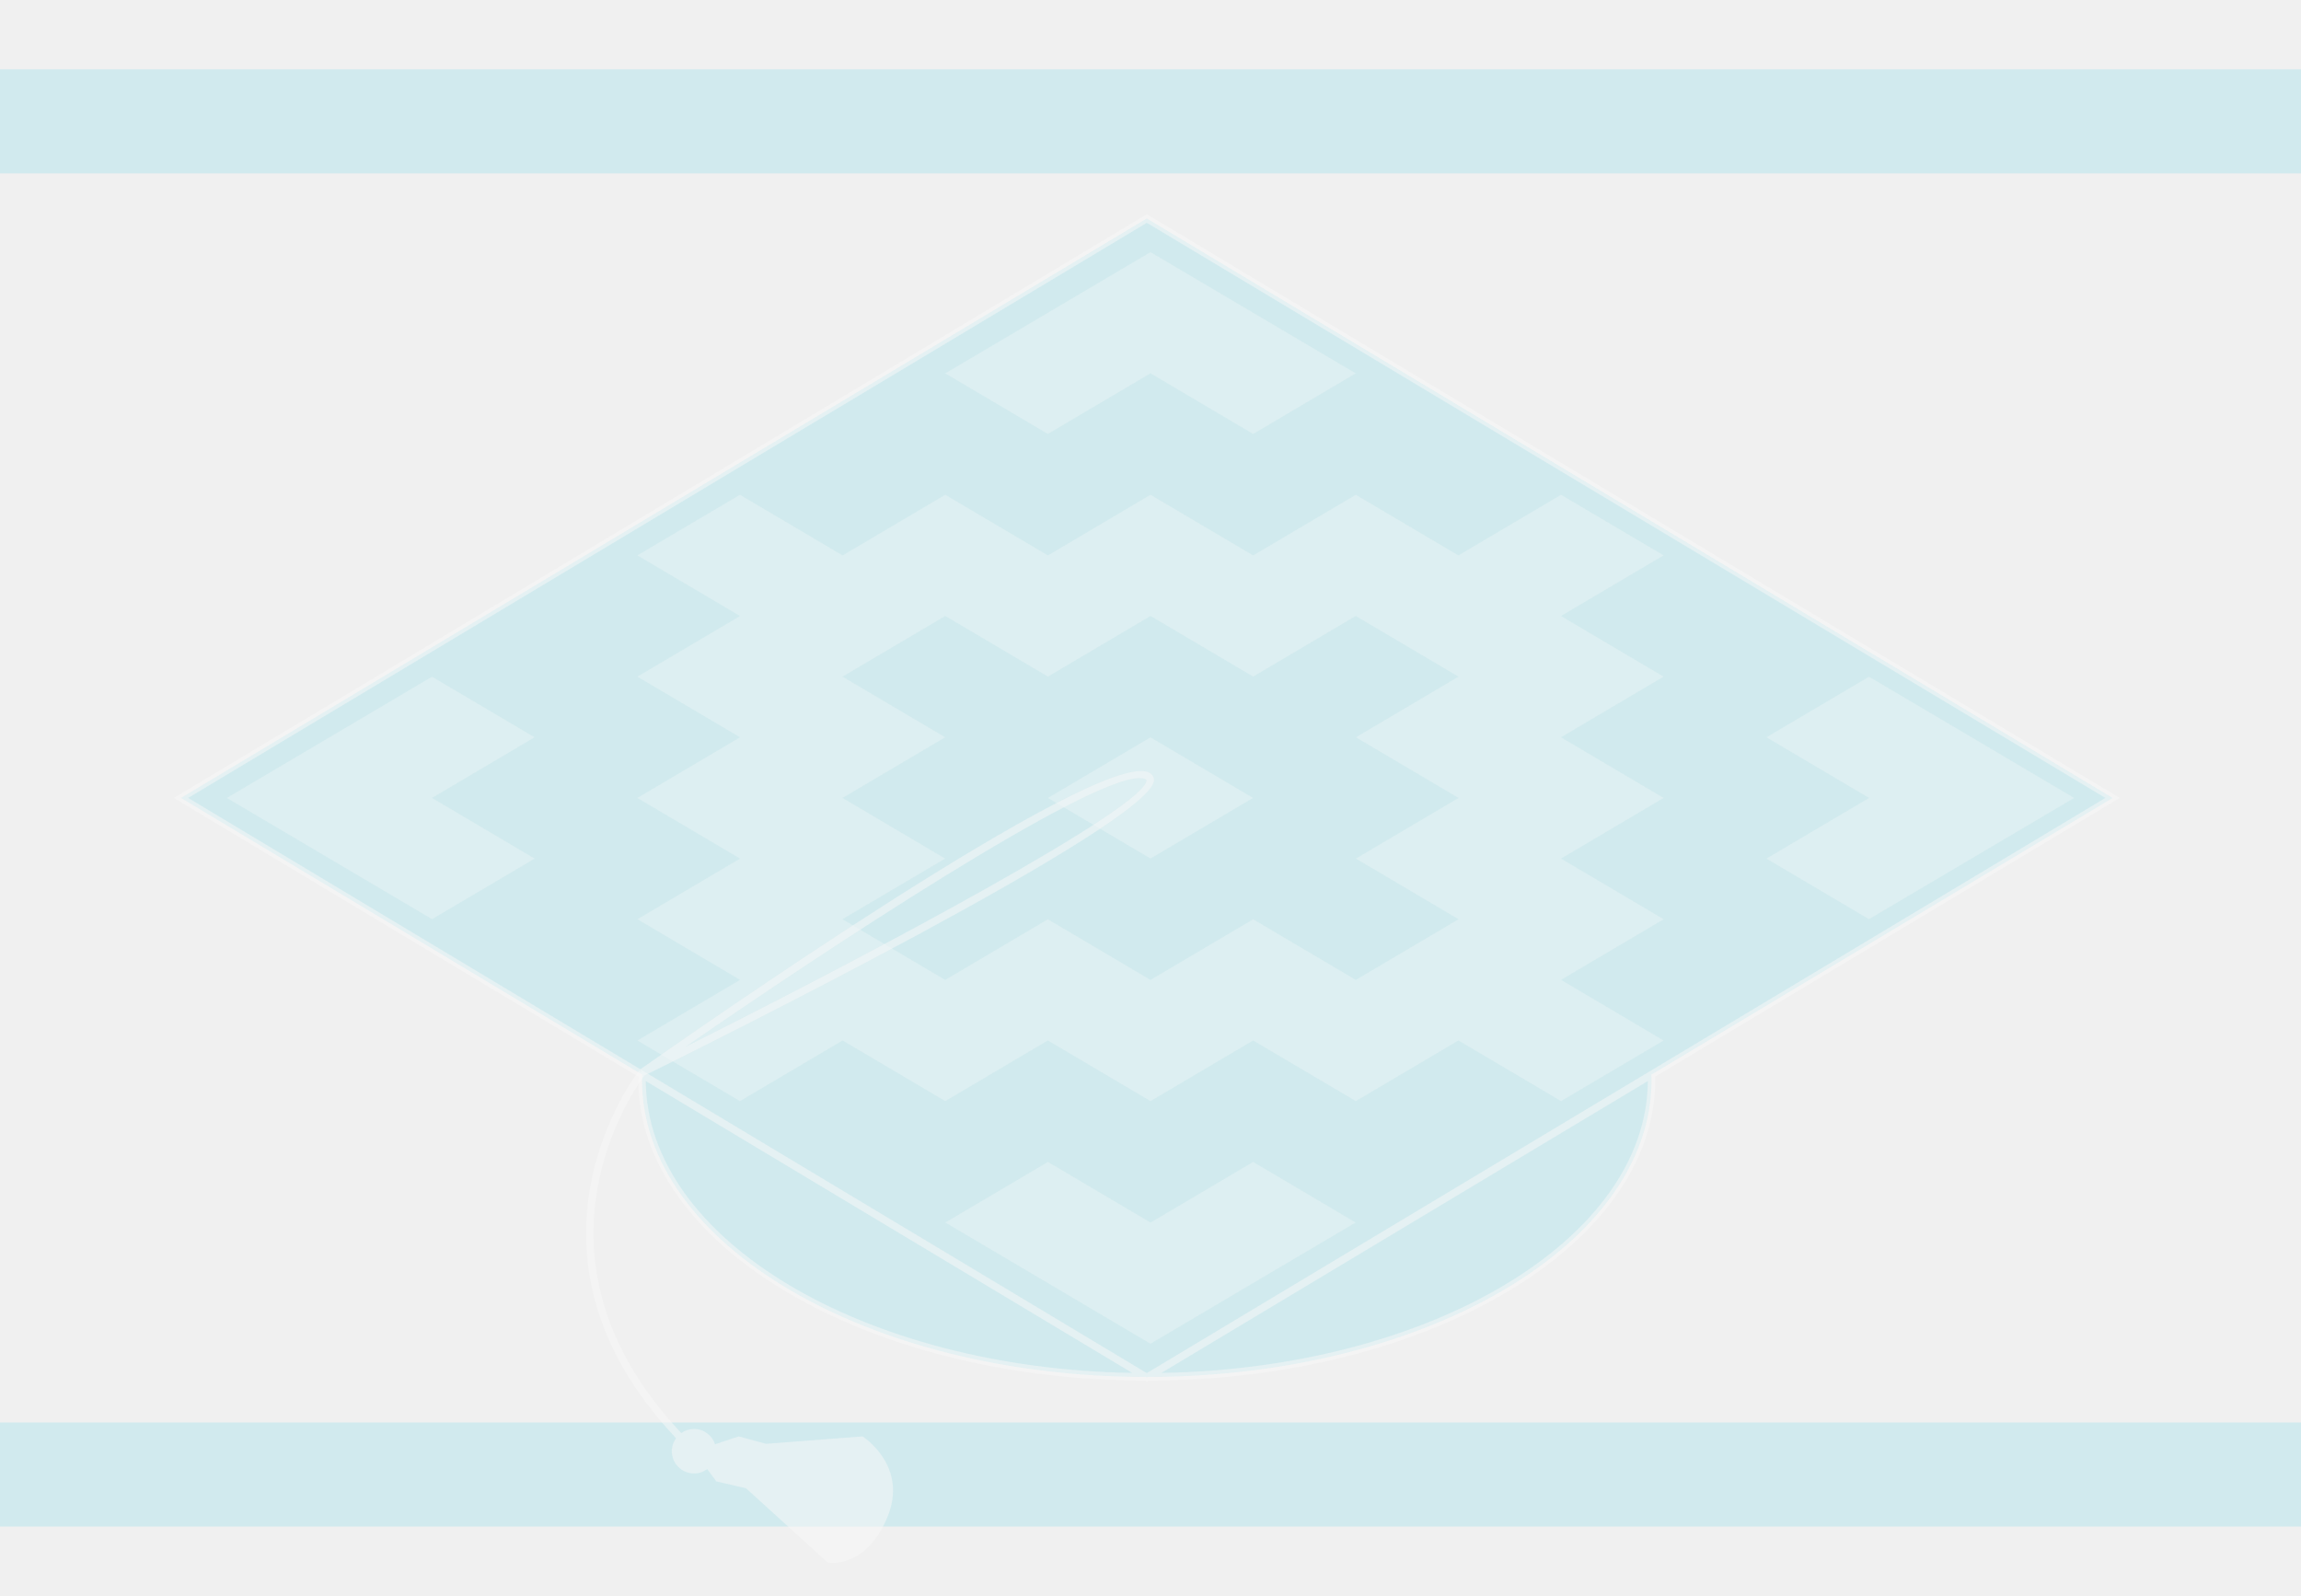
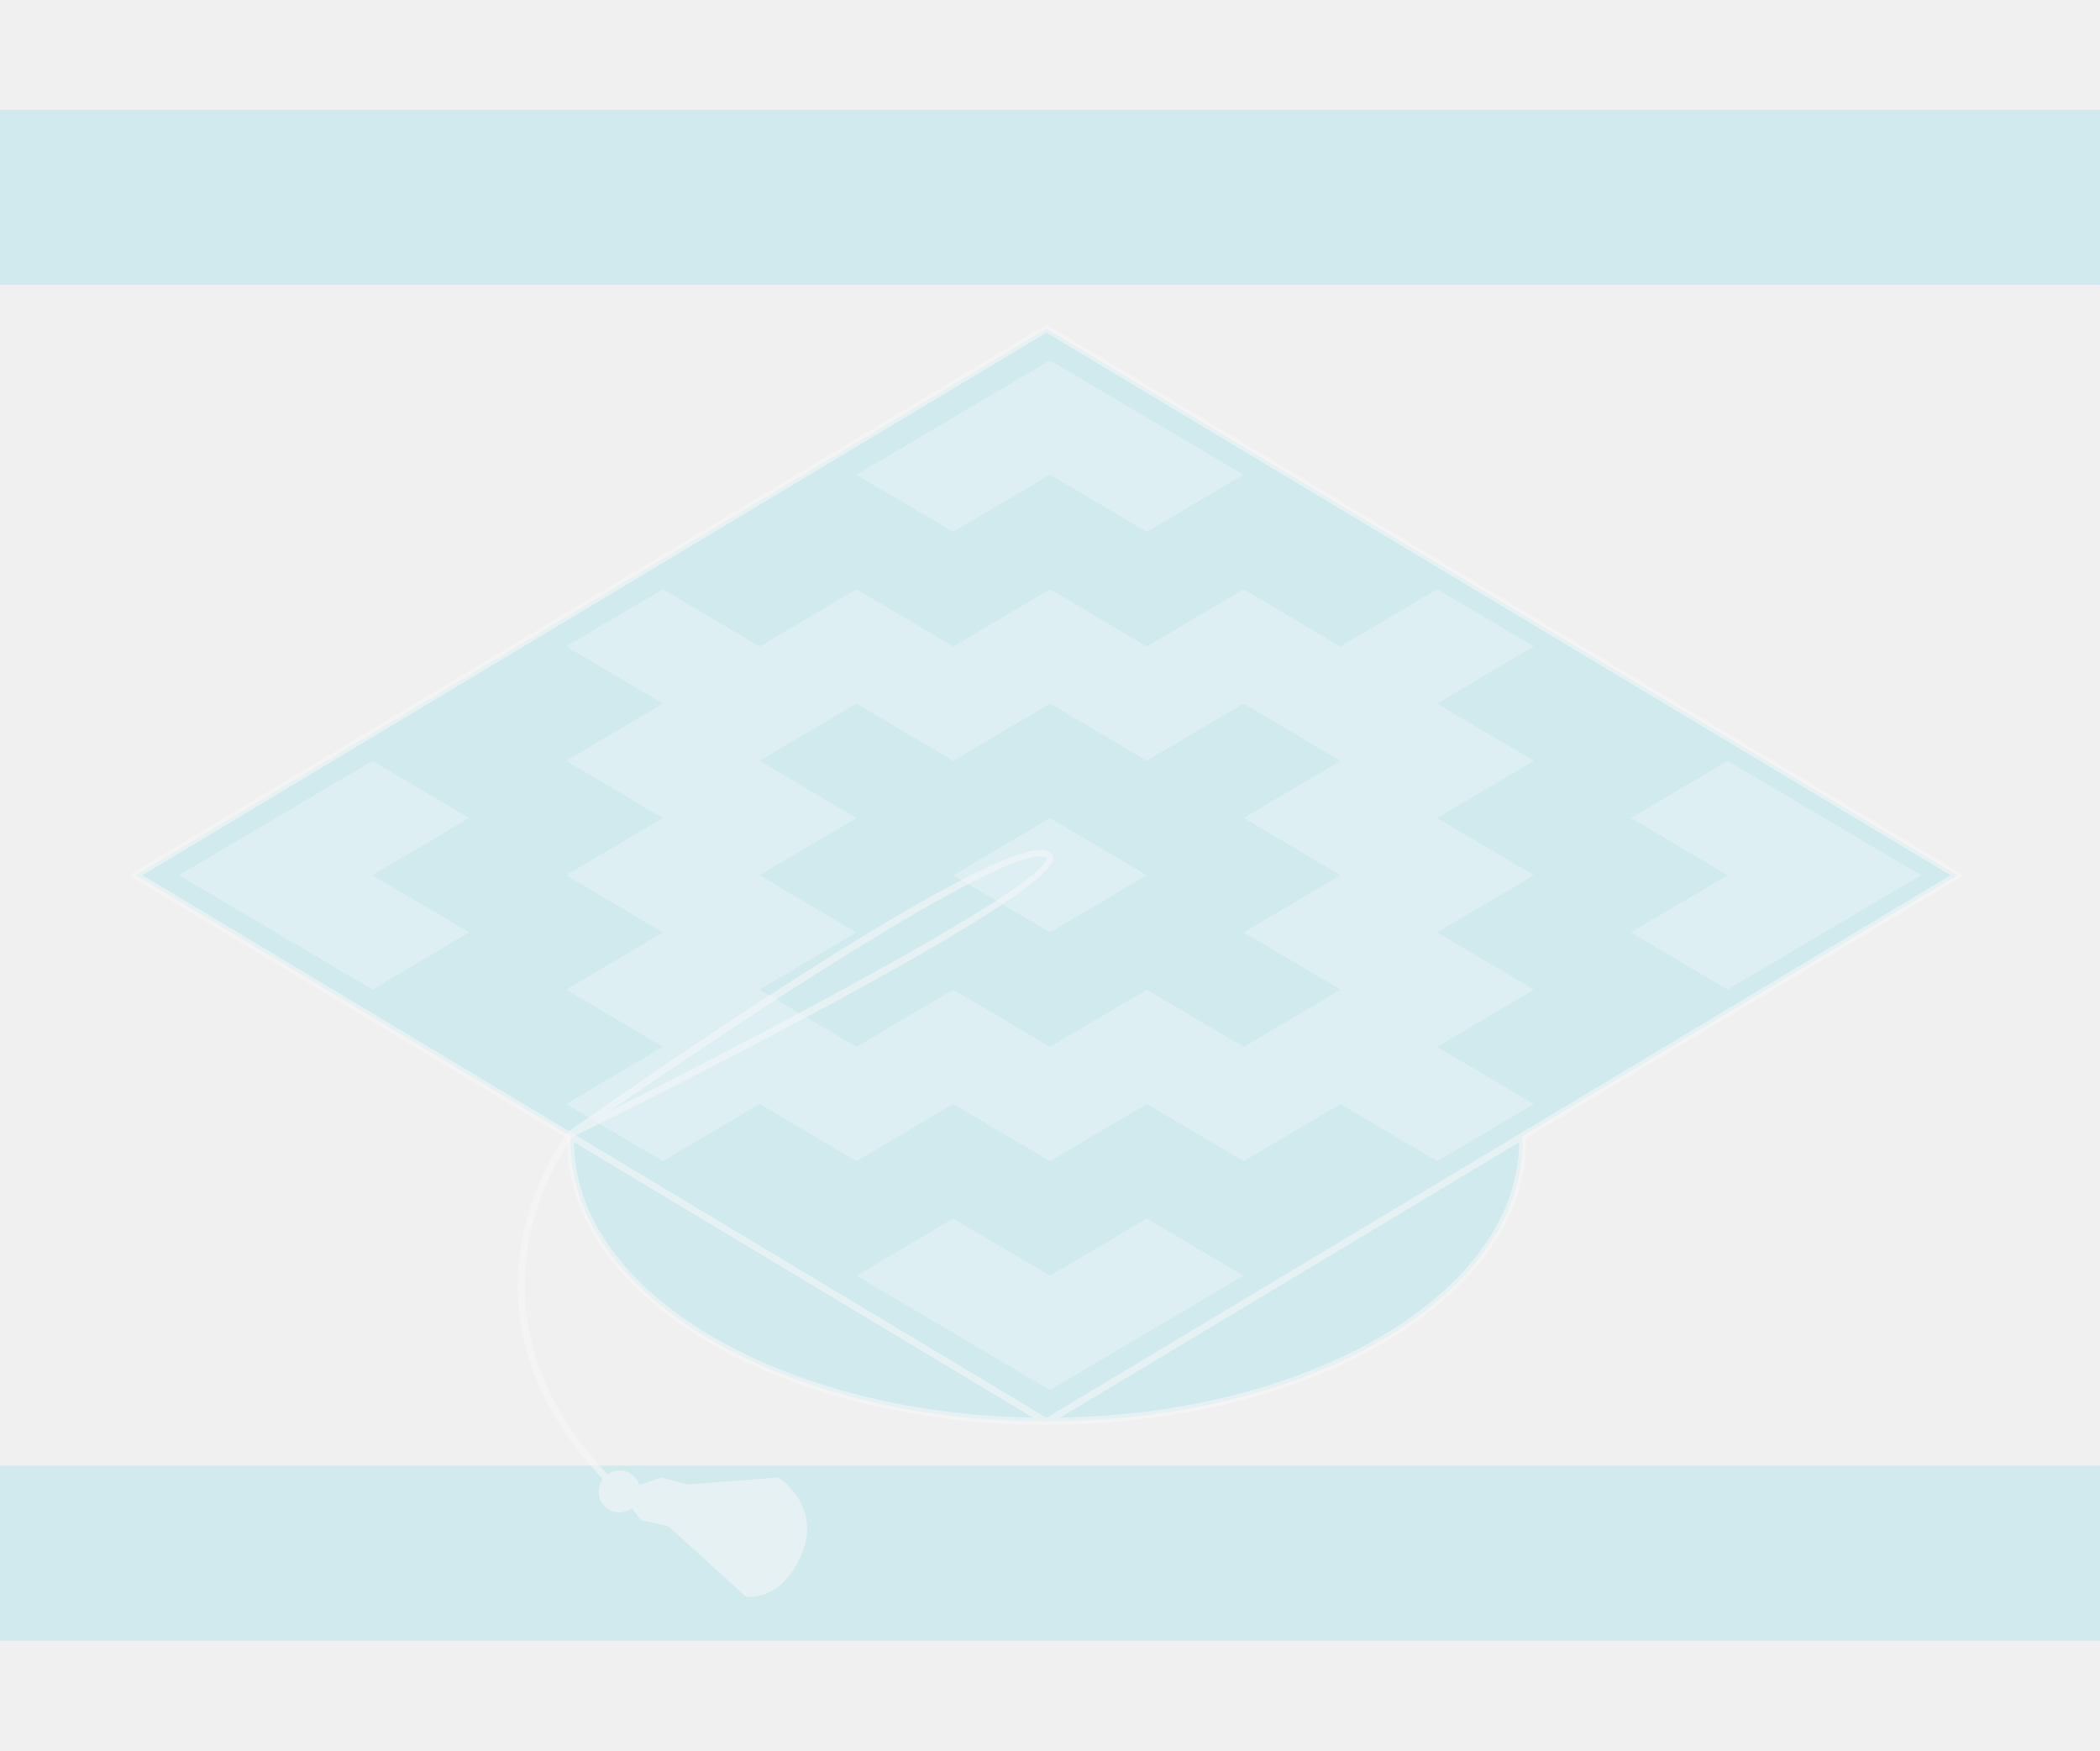
- <svg xmlns="http://www.w3.org/2000/svg" width="155" height="107.5" viewBox="0 0 310 215" opacity="0.5">
+ <svg xmlns="http://www.w3.org/2000/svg" width="150" height="125" viewBox="0 0 300 250" opacity="0.5">
  <style type="text/css">
		.st0{opacity:0.5;fill:#74D7E7;}
		.st1{opacity:0.5;}
		.st2{fill:#DFF6F9;}
		.st3{opacity:0.5;fill:#FFFFFF;}
	</style>
-   <path class="st0" d="M310,23.36H0V9.34h310V23.36z M310,205.66H0v-14.02h310V205.66z" />
-   <path class="st0" d="M284.61,107.5L154.5,29.44L24.39,107.5l62.14,37.28c-0.01,0.24-0.03,0.48-0.03,0.72   c0,22.07,30.39,39.96,67.89,40l0.11,0.07l0.11-0.07c37.5-0.04,67.89-17.93,67.89-40c0-0.24-0.02-0.48-0.03-0.72L284.61,107.5z" />
+   <path class="st0" d="M300,234.32H0v-25h300V234.32z M300,40.68H0v-25h300V40.68z" />
+   <path class="st0" d="M279.61,125L149.5,46.94L19.39,125l62.14,37.28c-0.01,0.24-0.03,0.48-0.03,0.72c0,22.07,30.39,39.96,67.89,40   l0.11,0.07l0.11-0.07c37.5-0.04,67.89-17.93,67.89-40c0-0.24-0.02-0.48-0.03-0.72L279.61,125z" />
  <g class="st1">
-     <polygon class="st2" points="265.63,99.33 251.8,91.16 237.97,99.33 251.8,107.5 237.97,115.67 251.79,123.84 265.62,115.67     279.45,107.5  " />
-     <polygon class="st2" points="72.03,99.33 58.2,91.16 44.38,99.33 30.55,107.5 44.38,115.67 58.21,123.84 72.04,115.67 58.21,107.5      " />
-     <path class="st2" d="M210.32,115.67l13.82-8.17l-13.83-8.17l13.83-8.17l-13.83-8.17l13.83-8.17l-13.83-8.17l-13.83,8.17    l-13.82-8.17l-13.83,8.17L155,66.65l-13.82,8.17l-13.83-8.17l-13.83,8.17l-13.83-8.17l-13.83,8.17l13.83,8.17l-13.83,8.17    l13.83,8.17l-13.83,8.17l13.83,8.17l-13.82,8.17l13.82,8.17l-13.83,8.17l13.83,8.17l13.83-8.17l13.83,8.17l13.82-8.17l13.83,8.17    l13.83-8.17l13.83,8.17l13.83-8.17l13.82,8.17l13.83-8.17l-13.82-8.17l13.83-8.17L210.32,115.67z M182.66,132.01l-13.83-8.17    L155,132.01l-13.83-8.17l-13.83,8.17l-13.83-8.17l13.83-8.17l-13.82-8.17l13.83-8.17l-13.83-8.17l13.83-8.17l13.83,8.17l13.83-8.17    l13.82,8.17l13.82-8.17l13.83,8.17l-13.82,8.17l13.83,8.17l-13.83,8.17l13.83,8.17L182.66,132.01z" />
-     <polygon class="st2" points="155,50.3 168.83,58.47 182.66,50.3 168.83,42.13 155,33.96 141.17,42.13 127.34,50.3 141.17,58.47      " />
-     <polygon class="st2" points="155.01,164.7 141.18,156.53 127.35,164.7 141.18,172.87 155,181.04 168.83,172.86 182.65,164.7     168.83,156.53  " />
-     <polygon class="st2" points="141.17,107.5 155,115.67 168.83,107.5 155,99.33  " />
+     <polygon class="st2" points="260.63,116.83 246.8,108.66 232.97,116.83 246.8,125 232.97,133.17 246.79,141.34 260.62,133.17     274.45,125  " />
+     <polygon class="st2" points="67.03,116.83 53.2,108.66 39.38,116.83 25.55,125 39.38,133.17 53.21,141.34 67.04,133.17 53.21,125      " />
+     <path class="st2" d="M205.32,133.17l13.82-8.17l-13.83-8.17l13.83-8.17l-13.83-8.17l13.83-8.17l-13.83-8.17l-13.83,8.17    l-13.82-8.17l-13.83,8.17L150,84.15l-13.82,8.17l-13.83-8.17l-13.83,8.17l-13.83-8.17l-13.83,8.17l13.83,8.17l-13.83,8.17    l13.83,8.17L80.86,125l13.83,8.17l-13.82,8.17l13.82,8.17l-13.83,8.17l13.83,8.17l13.83-8.17l13.83,8.17l13.82-8.17l13.83,8.17    l13.83-8.17l13.83,8.17l13.83-8.17l13.82,8.17l13.83-8.17l-13.82-8.17l13.83-8.17L205.32,133.17z M177.66,149.51l-13.83-8.17    L150,149.51l-13.83-8.17l-13.83,8.17l-13.83-8.17l13.83-8.17L108.52,125l13.83-8.17l-13.83-8.17l13.83-8.17l13.83,8.17l13.83-8.17    l13.82,8.17l13.82-8.17l13.83,8.17l-13.82,8.17l13.83,8.17l-13.83,8.17l13.83,8.17L177.66,149.51z" />
+     <polygon class="st2" points="150,67.8 163.83,75.97 177.66,67.8 163.83,59.63 150,51.46 136.17,59.63 122.34,67.8 136.17,75.97      " />
+     <polygon class="st2" points="150.01,182.2 136.18,174.03 122.35,182.2 136.18,190.37 150,198.54 163.83,190.36 177.65,182.2     163.83,174.03  " />
+     <polygon class="st2" points="136.17,125 150,133.17 163.83,125 150,116.83  " />
  </g>
-   <path class="st3" d="M285.58,107.5L154.76,29.01l-0.26-0.15L23.42,107.5l62.6,37.56c-0.01,0.15-0.02,0.29-0.02,0.44   c0,22.28,30.59,40.42,68.25,40.5l0.25,0.15l0.25-0.15c37.66-0.08,68.25-18.21,68.25-40.5c0-0.15-0.01-0.29-0.02-0.44L285.58,107.5z   M154.5,30.02l129.14,77.48L154.5,184.98L25.36,107.5L154.5,30.02z M87.01,145.65l65.52,39.31   C116.31,184.35,87.14,166.97,87.01,145.65z M156.48,184.96l65.52-39.31C221.86,166.97,192.69,184.35,156.48,184.96z" />
-   <path class="st3" d="M86.83,144.9c7.5-3.7,68.79-34.13,68.64-39.83c-0.01-0.26-0.12-0.75-0.76-1.03   c-7.06-3.02-62.22,35.63-68.49,40.05l0.2,0.34l-0.3-0.24c-0.2,0.25-18.91,24.3,4.96,49.57c-0.36,0.49-0.57,1.09-0.57,1.75   c0,1.66,1.34,3,3,3c0.67,0,1.28-0.22,1.77-0.59l1.23,1.66l4,0.93l11,10c0,0,5,1,8-6s-3.3-11-3.3-11l-13.01,1l-3.69-1l-3.17,1.06   c-0.4-1.19-1.51-2.06-2.83-2.06c-0.64,0-1.23,0.2-1.72,0.55C69.24,169.16,85.65,146.45,86.83,144.9z M153.52,104.83   c0.31,0,0.57,0.04,0.78,0.13c0.16,0.07,0.16,0.11,0.16,0.13c0.09,3.55-35.84,22.78-62.13,35.95   C111.12,128.05,146.25,104.83,153.52,104.83z" />
+   <path class="st3" d="M280.58,125L149.76,46.51l-0.26-0.15L18.42,125l62.6,37.56C81.01,162.71,81,162.85,81,163   c0,22.28,30.59,40.42,68.25,40.5l0.25,0.15l0.25-0.15C187.41,203.42,218,185.28,218,163c0-0.15-0.01-0.29-0.02-0.44L280.58,125z   M149.5,47.52L278.64,125L149.5,202.48L20.36,125L149.5,47.52z M82.01,163.15l65.52,39.31C111.31,201.85,82.14,184.47,82.01,163.15z   M151.48,202.46l65.52-39.31C216.86,184.47,187.69,201.85,151.48,202.46z" />
+   <path class="st3" d="M81.83,162.4c7.5-3.7,68.79-34.13,68.64-39.83c-0.01-0.26-0.12-0.75-0.76-1.03   c-7.06-3.02-62.22,35.63-68.49,40.05l0.2,0.34l-0.3-0.24c-0.2,0.25-18.91,24.3,4.96,49.57c-0.36,0.49-0.57,1.09-0.57,1.75   c0,1.66,1.34,3,3,3c0.67,0,1.28-0.22,1.77-0.59l1.23,1.66l4,0.93l11,10c0,0,5,1,8-6s-3.3-11-3.3-11l-13.01,1l-3.69-1l-3.17,1.06   c-0.4-1.19-1.51-2.06-2.83-2.06c-0.64,0-1.23,0.2-1.72,0.55C64.24,186.66,80.65,163.95,81.83,162.4z M148.52,122.33   c0.31,0,0.57,0.04,0.78,0.13c0.16,0.07,0.16,0.11,0.16,0.13c0.09,3.55-35.84,22.78-62.13,35.95   C106.12,145.55,141.25,122.33,148.52,122.33z" />
</svg>
